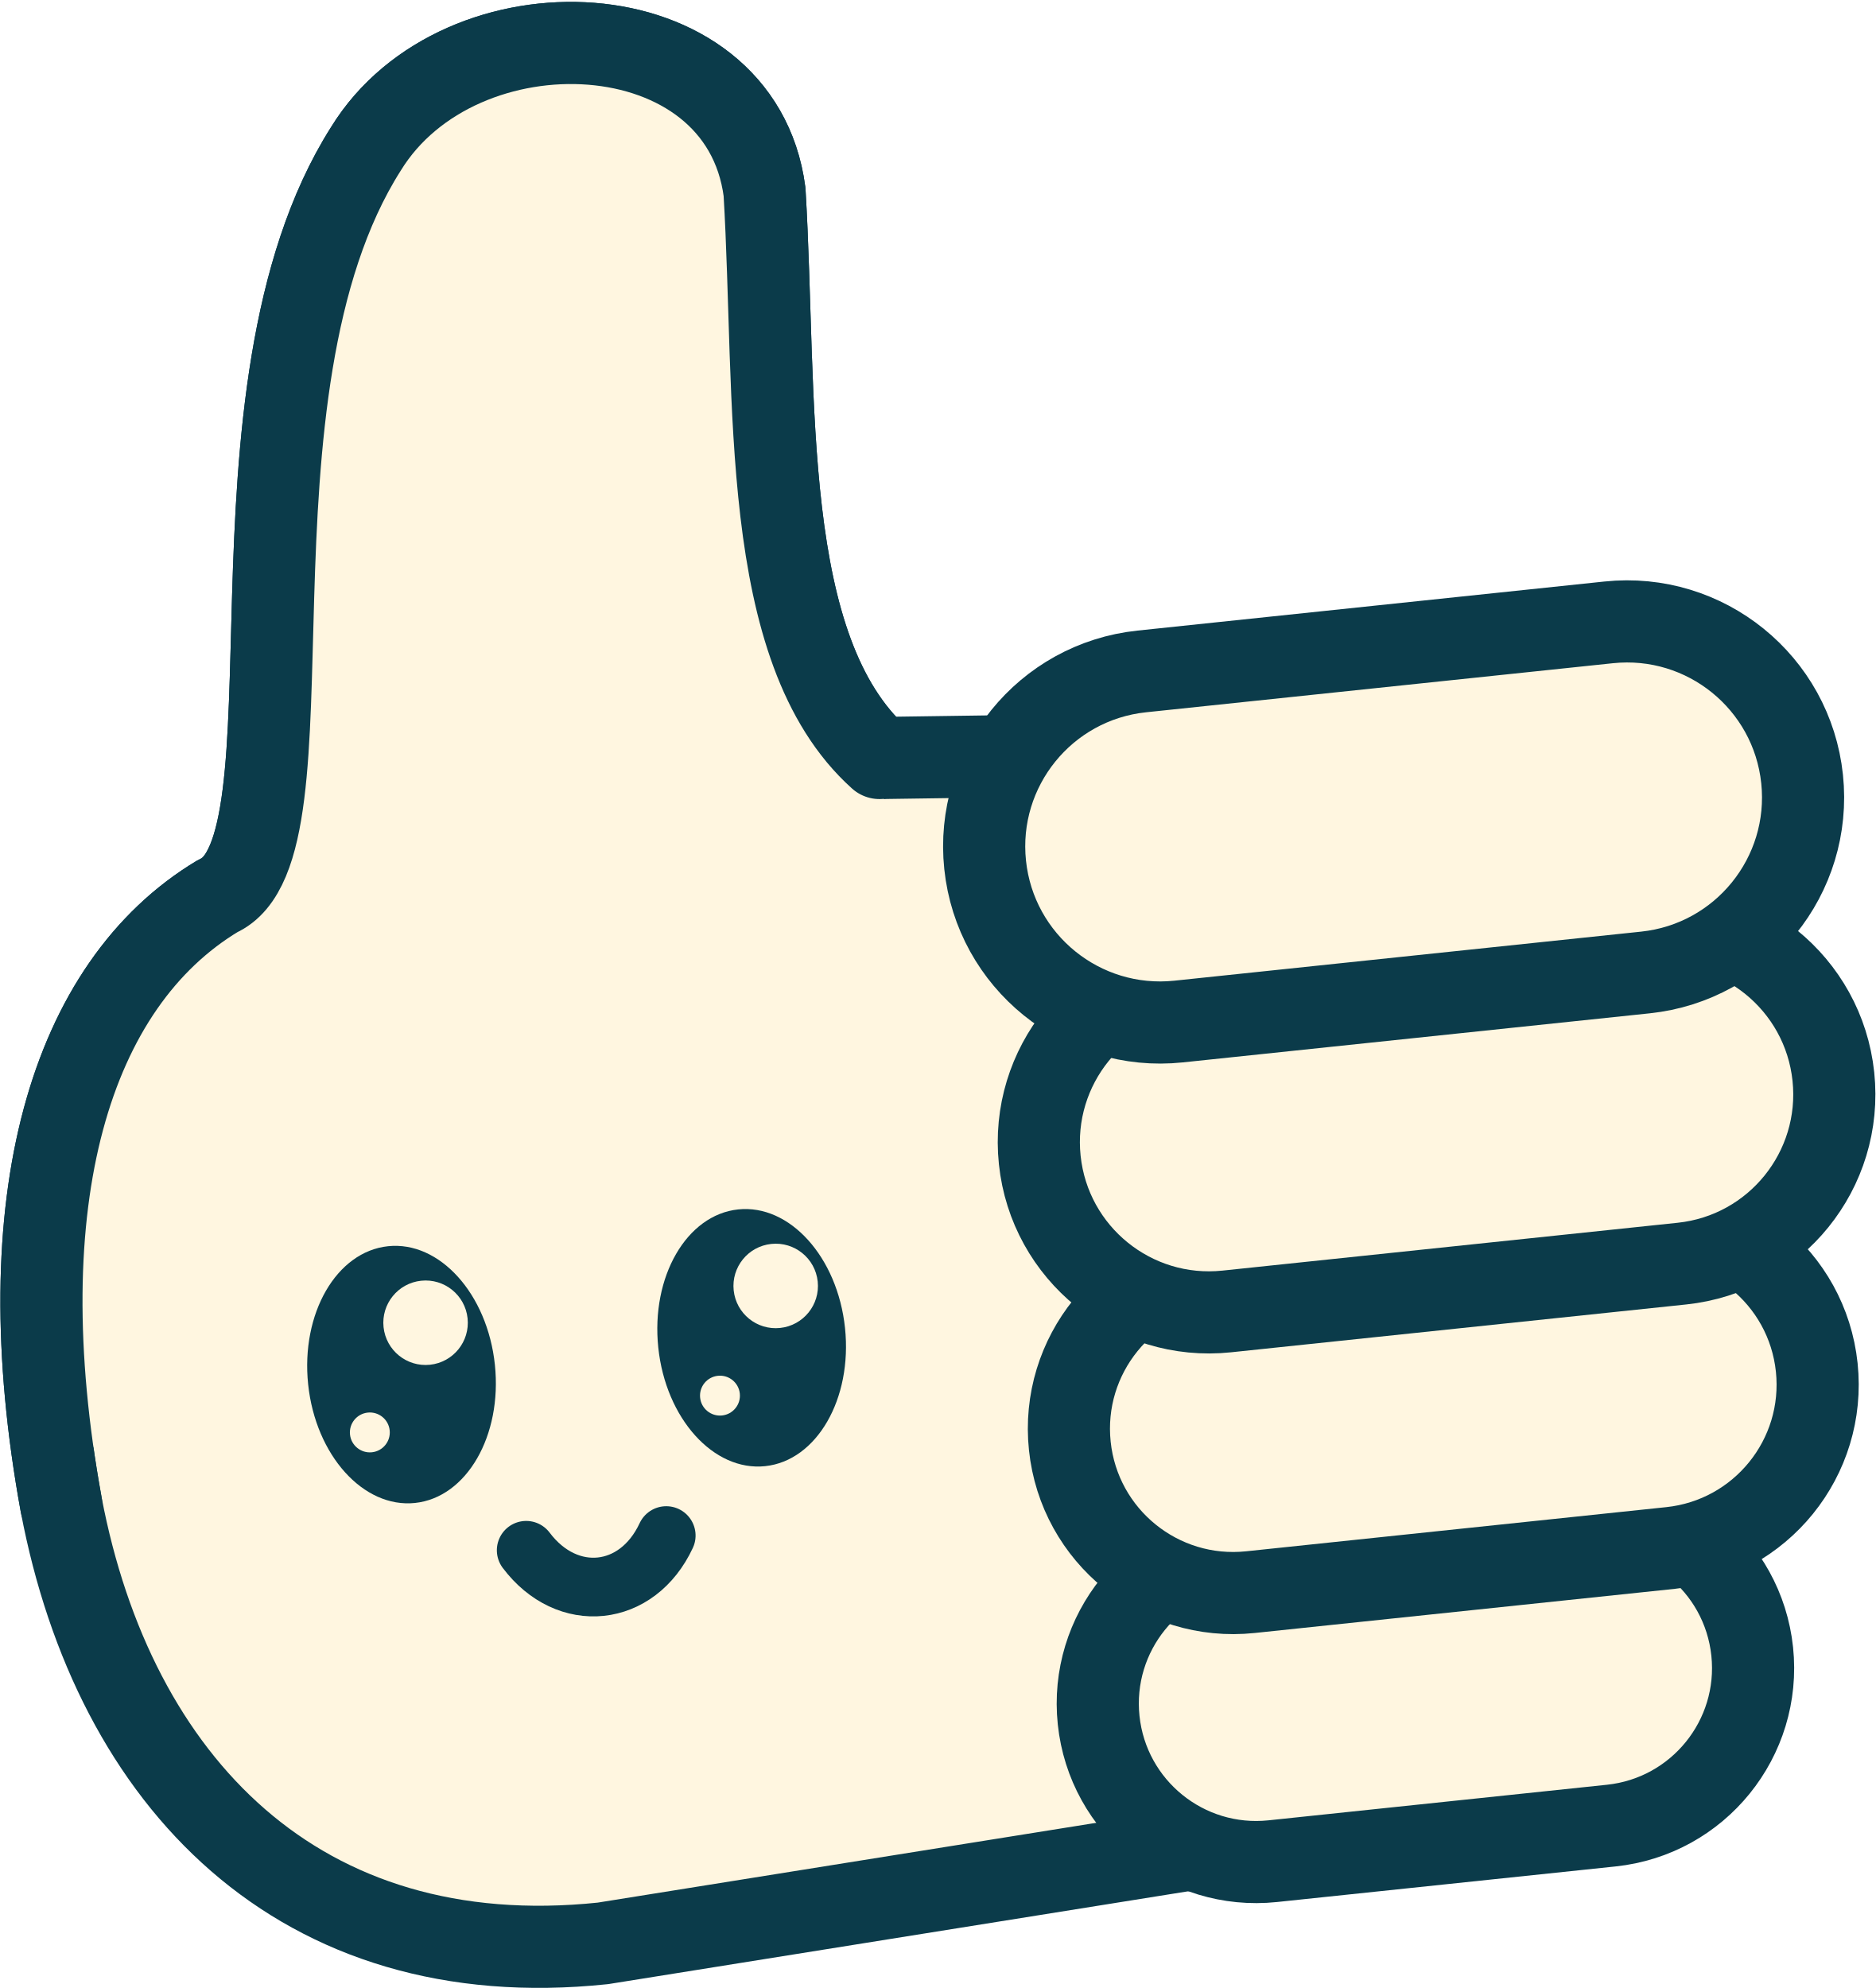
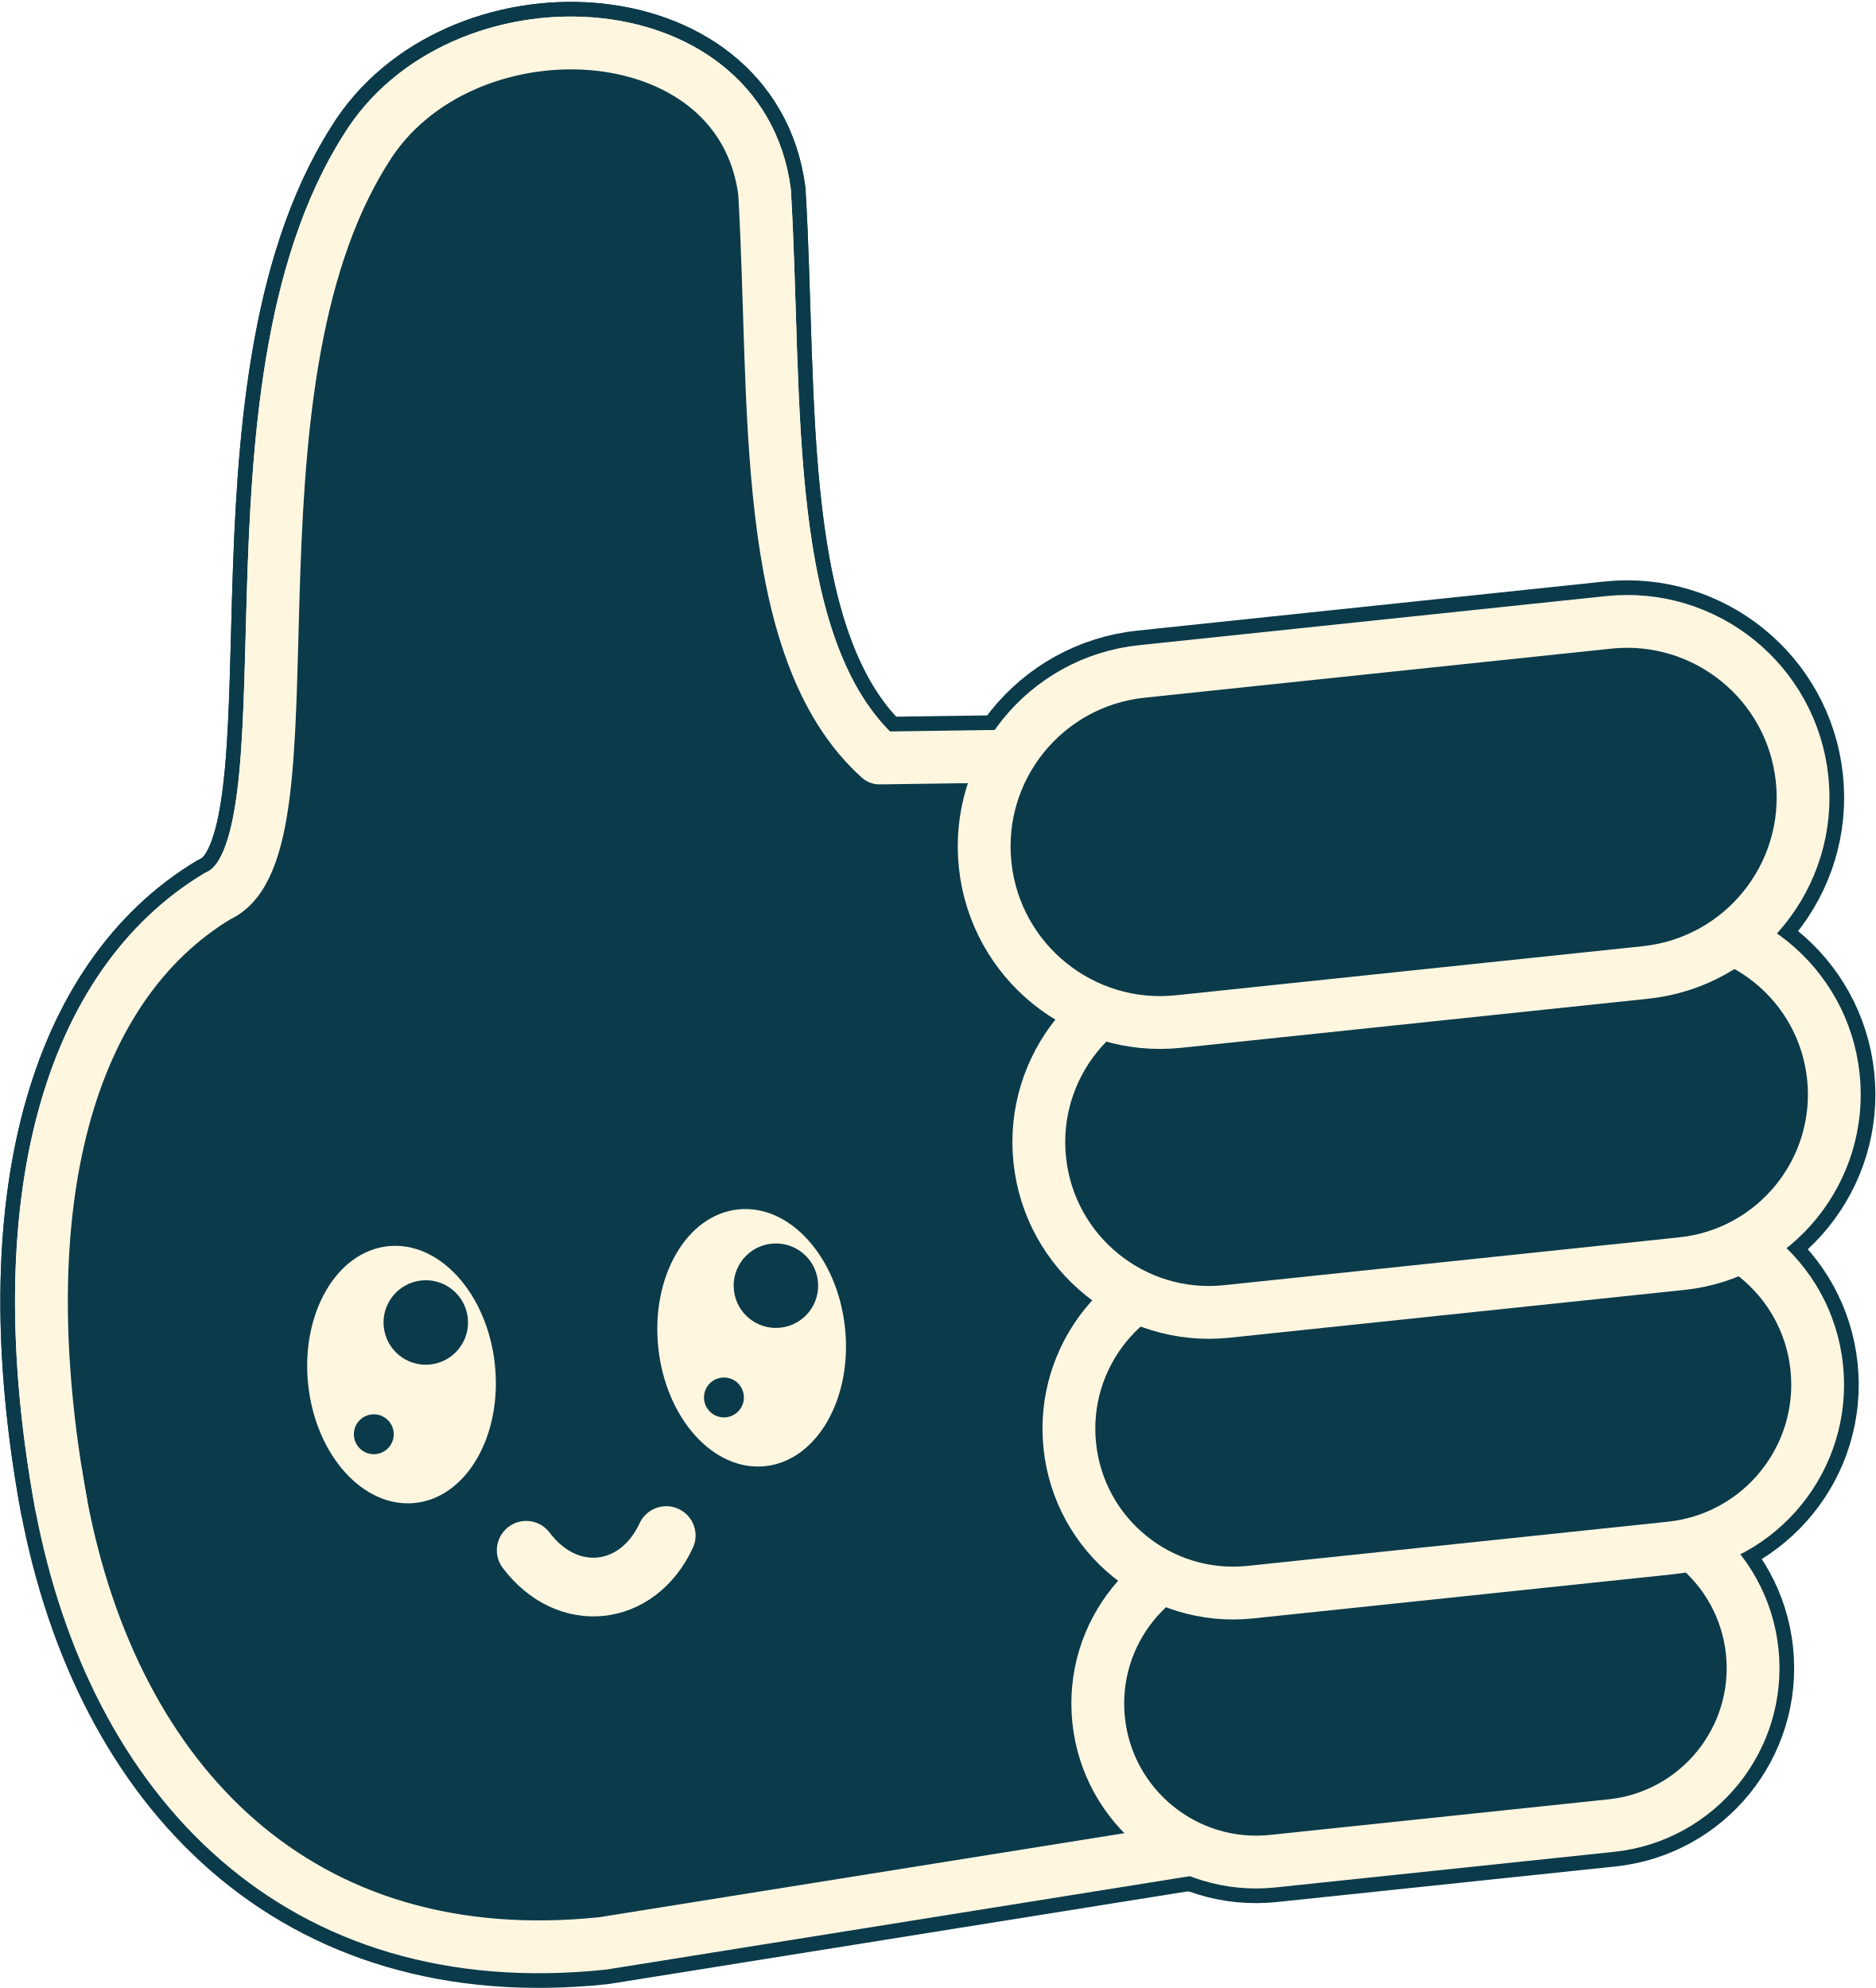
<svg xmlns="http://www.w3.org/2000/svg" width="179.25" height="190.0" viewBox="284.0 21.25 179.25 190.0">
  <g transform="translate(373.26 116.09) rotate(0) scale(1.1215) translate(-105.75 -112.75)">
    <g transform="matrix(0.99452 -0.10453 0.10453 0.99452 -11.941 12.156)">
-       <path d="M28.00 148.00 C26.00 121.70 33.40 104.00 46.70 97.80 C51.35 96.30 52.33 85.62 54.05 72.91 C55.77 60.20 58.25 45.45 65.90 35.80 C75.20 23.70 98.90 27.10 99.30 43.00 C98.90 51.85 97.75 61.53 97.86 70.28 C97.97 79.03 99.35 86.85 104.00 92.00 L126 94 L144 96 L144 186 L70 190 C44 190 30 172 28 148 Z" fill="#FFF6E0" stroke="#0B3B4A" stroke-width="7" stroke-linejoin="round" stroke-linecap="round" />
-       <rect x="114" y="162" width="56" height="27" rx="13.5" fill="#FFF6E0" stroke="#0B3B4A" stroke-width="7" stroke-linejoin="round" stroke-linecap="round" />
-       <rect x="114" y="138" width="64" height="28" rx="14" fill="#FFF6E0" stroke="#0B3B4A" stroke-width="7" stroke-linejoin="round" stroke-linecap="round" />
-       <rect x="114" y="113" width="68" height="29" rx="14.5" fill="#FFF6E0" stroke="#0B3B4A" stroke-width="7" stroke-linejoin="round" stroke-linecap="round" />
-       <rect x="112" y="87" width="70" height="30" rx="15" fill="#FFF6E0" stroke="#0B3B4A" stroke-width="7" stroke-linejoin="round" stroke-linecap="round" />
-       <path d="M28.00 148.00 C26.00 121.70 33.40 104.00 46.70 97.80 C51.35 96.30 52.33 85.62 54.05 72.91 C55.77 60.20 58.25 45.45 65.90 35.80 C75.20 23.70 98.90 27.10 99.30 43.00 C98.90 51.85 97.75 61.53 97.86 70.28 C97.97 79.03 99.35 86.85 104.00 92.00 L104.00 106 L52 114 Z" fill="#FFF6E0" />
+       <path d="M28.00 148.00 C26.00 121.70 33.40 104.00 46.70 97.80 C51.35 96.30 52.33 85.62 54.05 72.91 C55.77 60.20 58.25 45.45 65.90 35.80 C75.20 23.70 98.90 27.10 99.30 43.00 C98.90 51.85 97.75 61.53 97.86 70.28 C97.97 79.03 99.35 86.85 104.00 92.00 L126 94 L144 96 L144 186 L70 190 C44 190 30 172 28 148 Z" fill="#0B3B4A" stroke="#0B3B4A" stroke-width="7" stroke-linejoin="round" stroke-linecap="round" />
+       <rect x="114" y="162" width="56" height="27" rx="13.5" fill="#0B3B4A" stroke="#0B3B4A" stroke-width="7" stroke-linejoin="round" stroke-linecap="round" />
+       <rect x="114" y="138" width="64" height="28" rx="14" fill="#0B3B4A" stroke="#0B3B4A" stroke-width="7" stroke-linejoin="round" stroke-linecap="round" />
+       <rect x="114" y="113" width="68" height="29" rx="14.5" fill="#0B3B4A" stroke="#0B3B4A" stroke-width="7" stroke-linejoin="round" stroke-linecap="round" />
+       <rect x="112" y="87" width="70" height="30" rx="15" fill="#0B3B4A" stroke="#0B3B4A" stroke-width="7" stroke-linejoin="round" stroke-linecap="round" />
+       <path d="M28.00 148.00 C26.00 121.70 33.40 104.00 46.70 97.80 C51.35 96.30 52.33 85.62 54.05 72.91 C55.77 60.20 58.25 45.45 65.90 35.80 C75.20 23.70 98.90 27.10 99.30 43.00 C98.90 51.85 97.75 61.53 97.86 70.28 C97.97 79.03 99.35 86.85 104.00 92.00 L104.00 106 L52 114 Z" fill="#0B3B4A" />
      <path d="M28.00 148.00 C26.00 121.70 33.40 104.00 46.70 97.80 C51.35 96.30 52.33 85.62 54.05 72.91 C55.77 60.20 58.25 45.45 65.90 35.80 C75.20 23.70 98.90 27.10 99.30 43.00 C98.90 51.85 97.75 61.53 97.86 70.28 C97.97 79.03 99.35 86.85 104.00 92.00" fill="none" stroke="#0B3B4A" stroke-width="7" stroke-linejoin="round" stroke-linecap="round" />
+     </g>
+     <g transform="matrix(0.99452 -0.10453 0.10453 0.99452 -11.941 12.156)">
+       <path d="M28.00 148.00 C26.00 121.70 33.40 104.00 46.70 97.80 C51.35 96.30 52.33 85.62 54.05 72.91 C55.77 60.20 58.25 45.45 65.90 35.80 C75.20 23.70 98.90 27.10 99.30 43.00 C98.90 51.85 97.75 61.53 97.86 70.28 C97.97 79.03 99.35 86.85 104.00 92.00 L126 94 L144 96 L144 186 L70 190 C44 190 30 172 28 148 Z" fill="#0B3B4A" stroke="#FFF6E0" stroke-width="4.5" stroke-linejoin="round" stroke-linecap="round" />
+       <rect x="114" y="162" width="56" height="27" rx="13.5" fill="#0B3B4A" stroke="#FFF6E0" stroke-width="4.5" stroke-linejoin="round" stroke-linecap="round" />
+       <rect x="114" y="138" width="64" height="28" rx="14" fill="#0B3B4A" stroke="#FFF6E0" stroke-width="4.5" stroke-linejoin="round" stroke-linecap="round" />
+       <rect x="114" y="113" width="68" height="29" rx="14.5" fill="#0B3B4A" stroke="#FFF6E0" stroke-width="4.5" stroke-linejoin="round" stroke-linecap="round" />
+       <rect x="112" y="87" width="70" height="30" rx="15" fill="#0B3B4A" stroke="#FFF6E0" stroke-width="4.5" stroke-linejoin="round" stroke-linecap="round" />
+       <path d="M28.00 148.00 C26.00 121.70 33.40 104.00 46.70 97.80 C51.35 96.30 52.33 85.62 54.05 72.91 C55.77 60.20 58.25 45.45 65.90 35.80 C75.20 23.70 98.90 27.10 99.30 43.00 C98.90 51.85 97.75 61.53 97.86 70.28 C97.97 79.03 99.35 86.85 104.00 92.00 L104.00 106 L52 114 Z" fill="#0B3B4A" />
+       <path d="M28.00 148.00 C26.00 121.70 33.40 104.00 46.70 97.80 C51.35 96.30 52.33 85.62 54.05 72.91 C55.77 60.20 58.25 45.45 65.90 35.80 C75.20 23.70 98.90 27.10 99.30 43.00 C98.90 51.85 97.75 61.53 97.86 70.28 C97.97 79.03 99.35 86.85 104.00 92.00" fill="none" stroke="#FFF6E0" stroke-width="4.5" stroke-linejoin="round" stroke-linecap="round" />
      <g transform="translate(0.00 0)">
-         <ellipse cx="58" cy="140.00" rx="8.00" ry="11.00" fill="#0B3B4A" opacity="1.000" />
-         <circle cx="60.50" cy="135.82" r="3.60" fill="#FFF6E0" opacity="1.000" />
-         <path transform="translate(60.50 135.82) scale(0.600)" d="M0 -6.2 L2 -2 6.2 0 2 2 0 6.2 -2 2 -6.2 0 -2 -2 Z" fill="#FFF6E0" opacity="0.000" />
-         <circle cx="54.80" cy="144.62" r="1.70" fill="#FFF6E0" opacity="1.000" />
-         <ellipse cx="88" cy="140.00" rx="8.00" ry="11.00" fill="#0B3B4A" opacity="1.000" />
-         <circle cx="90.50" cy="135.82" r="3.60" fill="#FFF6E0" opacity="1.000" />
-         <path transform="translate(90.50 135.82) scale(0.600)" d="M0 -6.2 L2 -2 6.2 0 2 2 0 6.2 -2 2 -6.2 0 -2 -2 Z" fill="#FFF6E0" opacity="0.000" />
-         <circle cx="84.80" cy="144.62" r="1.70" fill="#FFF6E0" opacity="1.000" />
-         <path d="M67.00 156.00 C70.00 161.00 76.00 161.00 79.00 156.00 C76.00 161.00 70.00 161.00 67.00 156.00 Z" fill="#0B3B4A" stroke="#0B3B4A" stroke-width="5.00" stroke-linejoin="round" stroke-linecap="round" />
+         <ellipse cx="58.00" cy="140.00" rx="8.00" ry="11.00" fill="#FFF6E0" opacity="1.000" />
+         <circle cx="60.52" cy="135.80" r="3.60" fill="#0B3B4A" opacity="1.000" />
+         <path transform="translate(60.52 135.80) scale(0.600)" d="M0 -6.2 L2 -2 6.2 0 2 2 0 6.2 -2 2 -6.2 0 -2 -2 Z" fill="#0B3B4A" opacity="0.000" />
+         <circle cx="55.12" cy="144.81" r="1.70" fill="#0B3B4A" opacity="1.000" />
+         <ellipse cx="88.00" cy="140.00" rx="8.00" ry="11.00" fill="#FFF6E0" opacity="1.000" />
+         <circle cx="90.52" cy="135.80" r="3.60" fill="#0B3B4A" opacity="1.000" />
+         <path transform="translate(90.52 135.80) scale(0.600)" d="M0 -6.2 L2 -2 6.2 0 2 2 0 6.2 -2 2 -6.2 0 -2 -2 Z" fill="#0B3B4A" opacity="0.000" />
+         <circle cx="85.12" cy="144.81" r="1.70" fill="#0B3B4A" opacity="1.000" />
+         <path d="M67.00 156.00 C70.00 161.00 76.00 161.00 79.00 156.00 C76.00 161.00 70.00 161.00 67.00 156.00 Z" fill="#FFF6E0" stroke="#FFF6E0" stroke-width="5.00" stroke-linejoin="round" stroke-linecap="round" />
      </g>
    </g>
  </g>
</svg>
